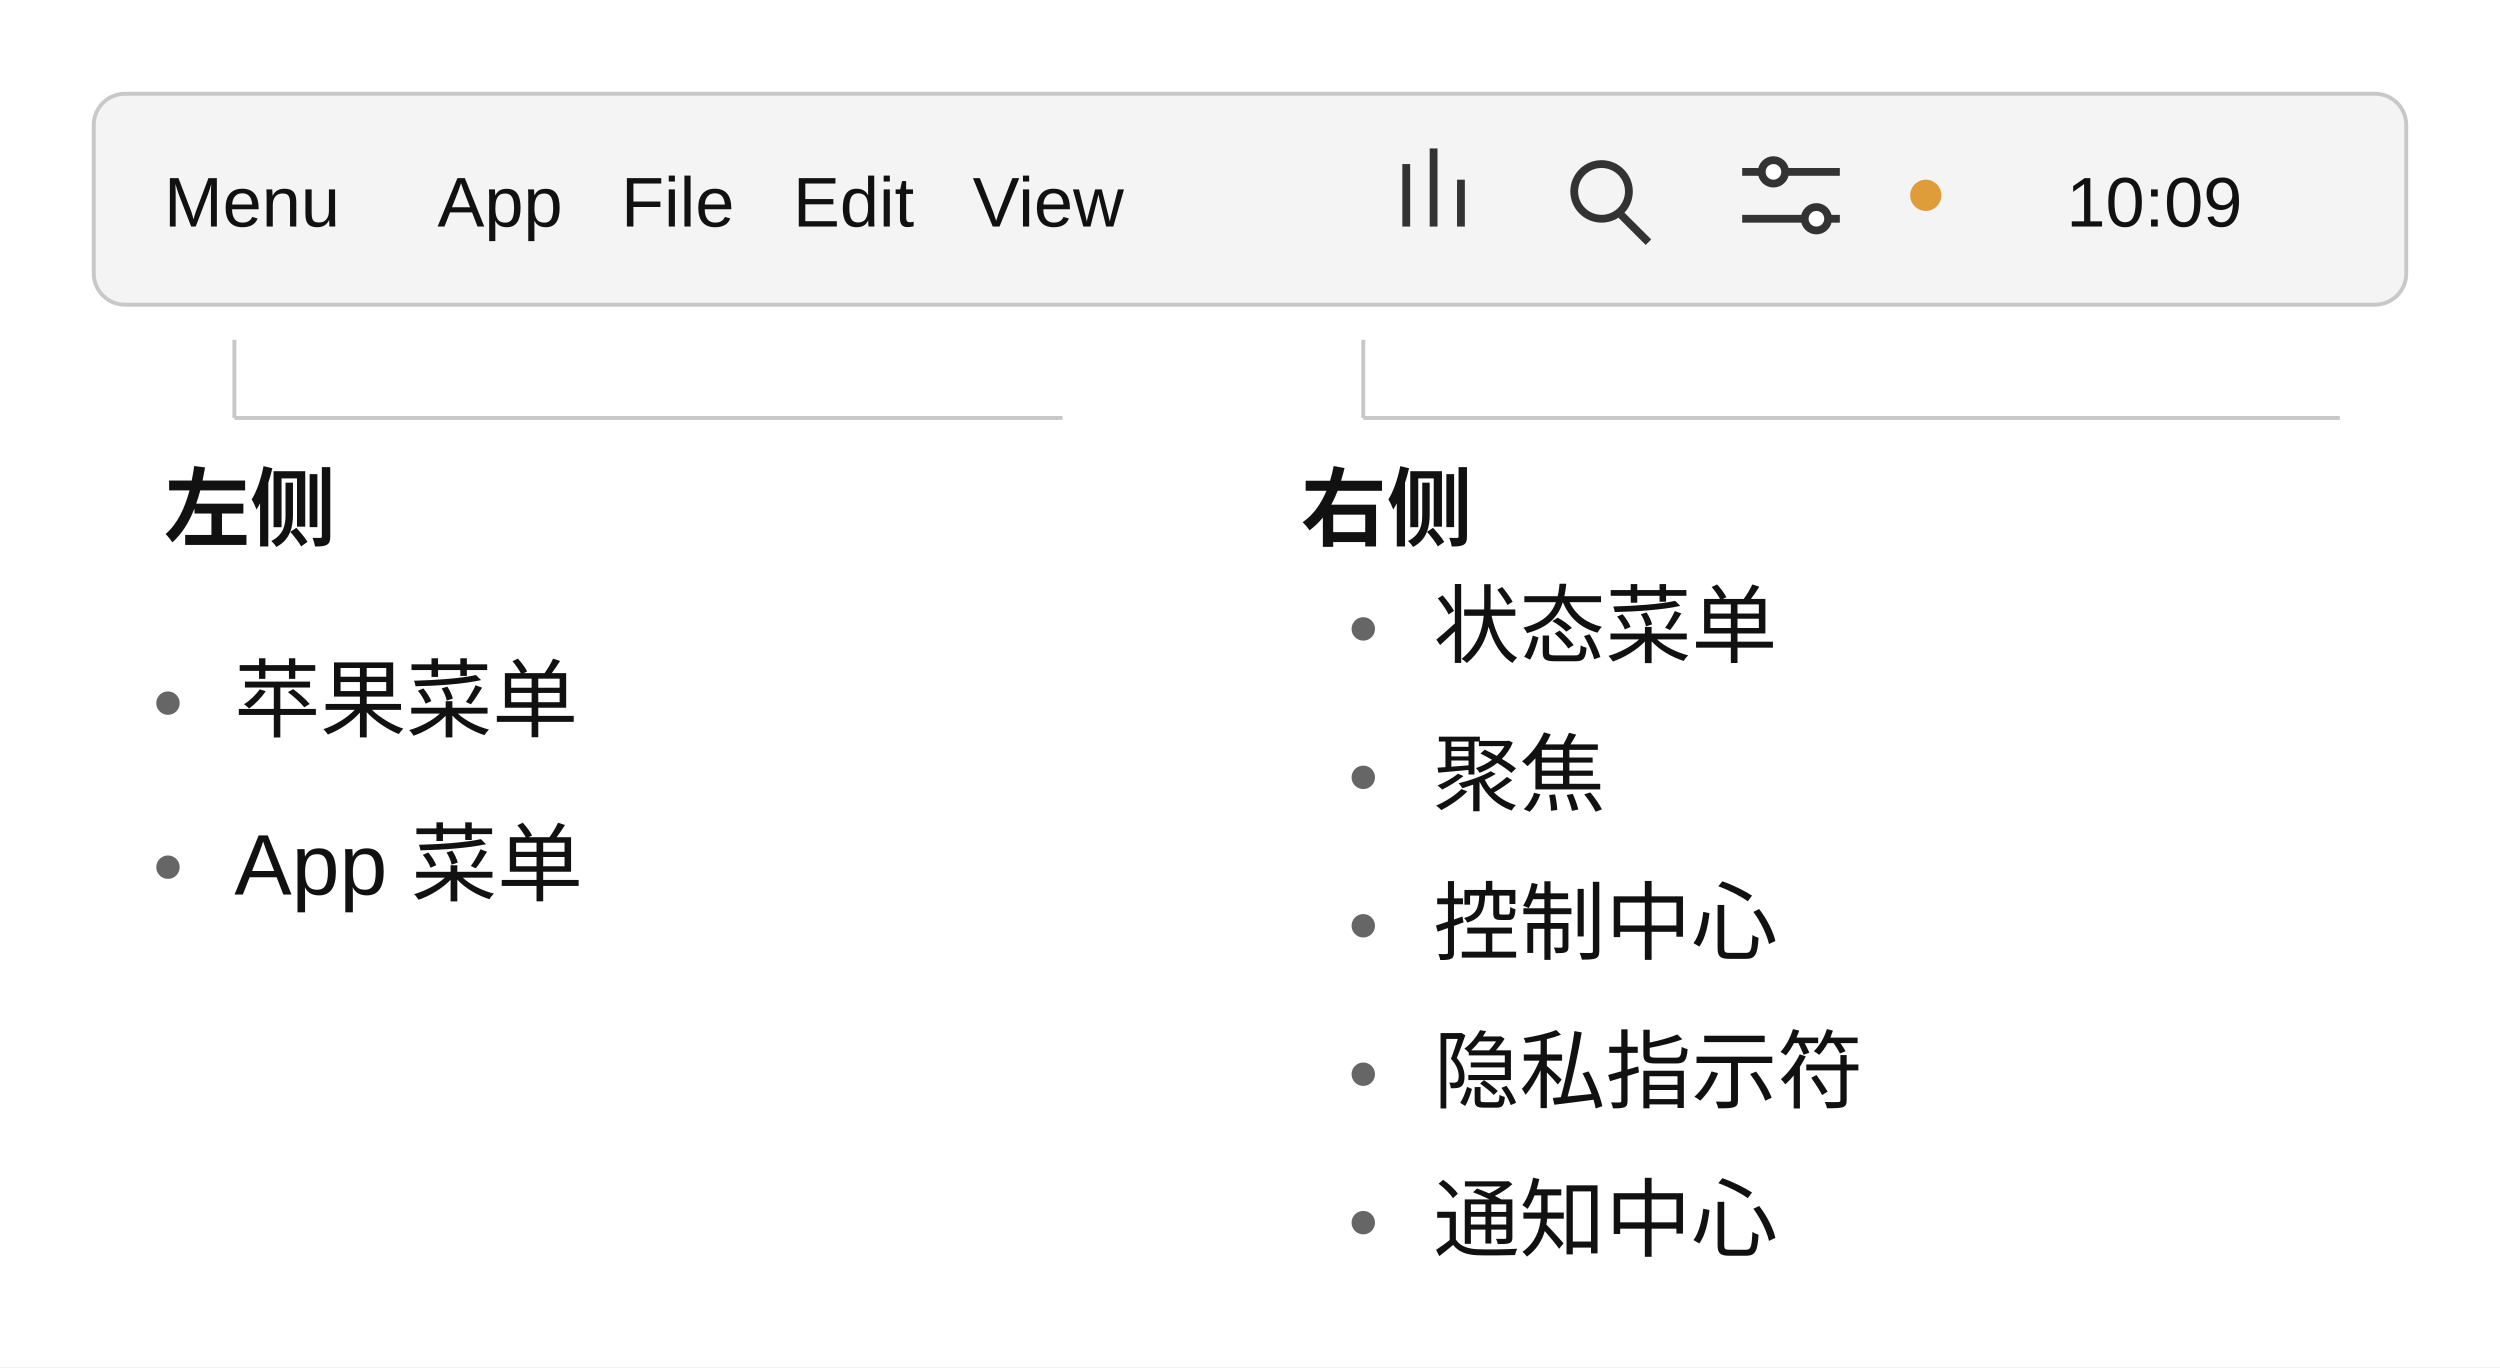
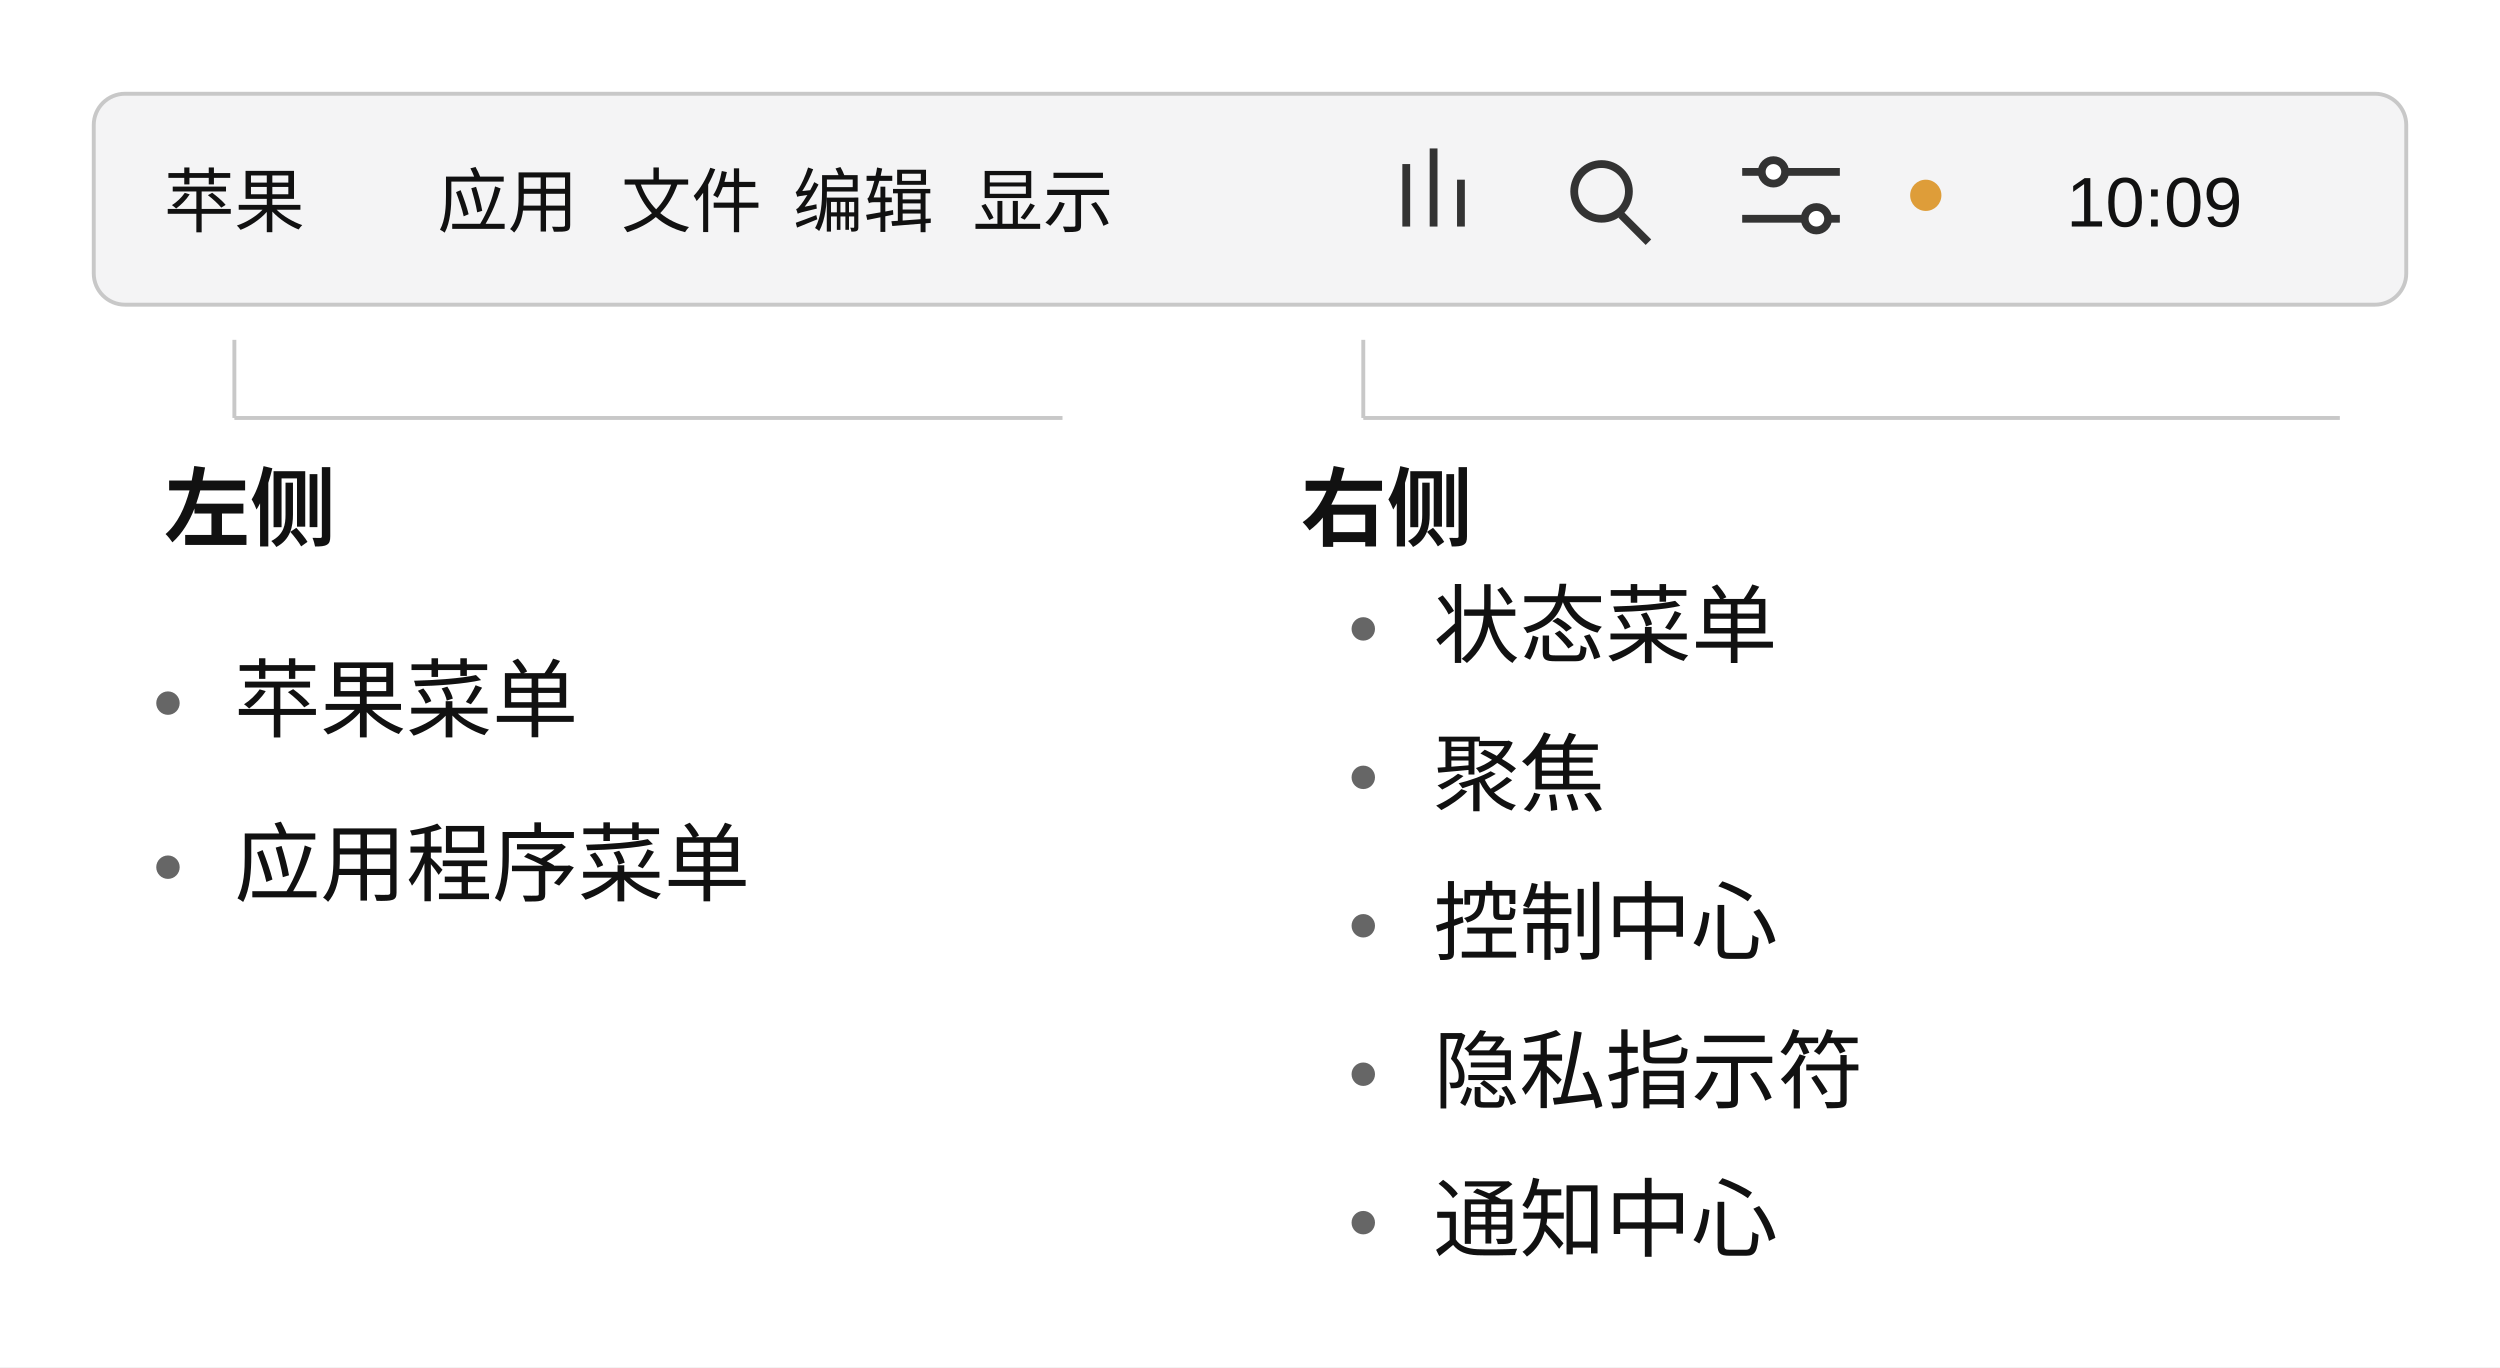
<svg xmlns="http://www.w3.org/2000/svg" viewBox="0 0 640 350">
  <rect width="640" height="350" fill="#fff" />
  <rect x="24" y="24" width="592" height="54" rx="8" fill="#f4f4f5" stroke="#c8c8c8" />
  <g fill="#111" font-family="Arial,PingFang SC,sans-serif" font-size="18">
-     <text x="42" y="58">Menu</text>
-     <text x="112" y="58">App</text>
-     <text x="159" y="58">File</text>
-     <text x="203" y="58">Edit</text>
-     <text x="249" y="58">View</text>
+     <text x="42" y="58">苹果</text>
+     <text x="112" y="58">应用</text>
+     <text x="159" y="58">文件</text>
+     <text x="203" y="58">编辑</text>
+     <text x="249" y="58">显示</text>
    <text x="529" y="58">10:09</text>
  </g>
  <g stroke="#333" fill="none" stroke-width="2">
    <circle cx="410" cy="49" r="7" />
    <path d="m415 55 7 7M446 44h25m-25 12h25" />
    <circle cx="454" cy="44" r="3" fill="#fff" />
    <circle cx="465" cy="56" r="3" fill="#fff" />
    <path d="M360 42v16m7-20v20m7-12v12" />
  </g>
  <circle cx="493" cy="50" r="4" fill="#de9d39" />
  <path d="M60 87v20m0 0h212M349 87v20m0 0h250" stroke="#c8c8c8" fill="none" />
  <g font-family="Arial,PingFang SC,sans-serif" fill="#111" font-size="22">
    <text x="42" y="138" font-weight="600">左侧</text>
    <text x="333" y="138" font-weight="600">右侧</text>
    <text x="60" y="187">苹果菜单</text>
-     <text x="60" y="229">App 菜单</text>
+     <text x="60" y="229">应用程序菜单</text>
    <circle cx="349" cy="161" r="3" fill="#666" />
    <text x="367" y="168">状态菜单</text>
    <circle cx="349" cy="199" r="3" fill="#666" />
    <text x="367" y="206">聚焦</text>
    <circle cx="349" cy="237" r="3" fill="#666" />
    <text x="367" y="244">控制中心</text>
    <circle cx="349" cy="275" r="3" fill="#666" />
    <text x="367" y="282">隐私指示符</text>
    <circle cx="349" cy="313" r="3" fill="#666" />
    <text x="367" y="320">通知中心</text>
  </g>
  <circle cx="43" cy="180" r="3" fill="#666" />
  <circle cx="43" cy="222" r="3" fill="#666" />
</svg>
